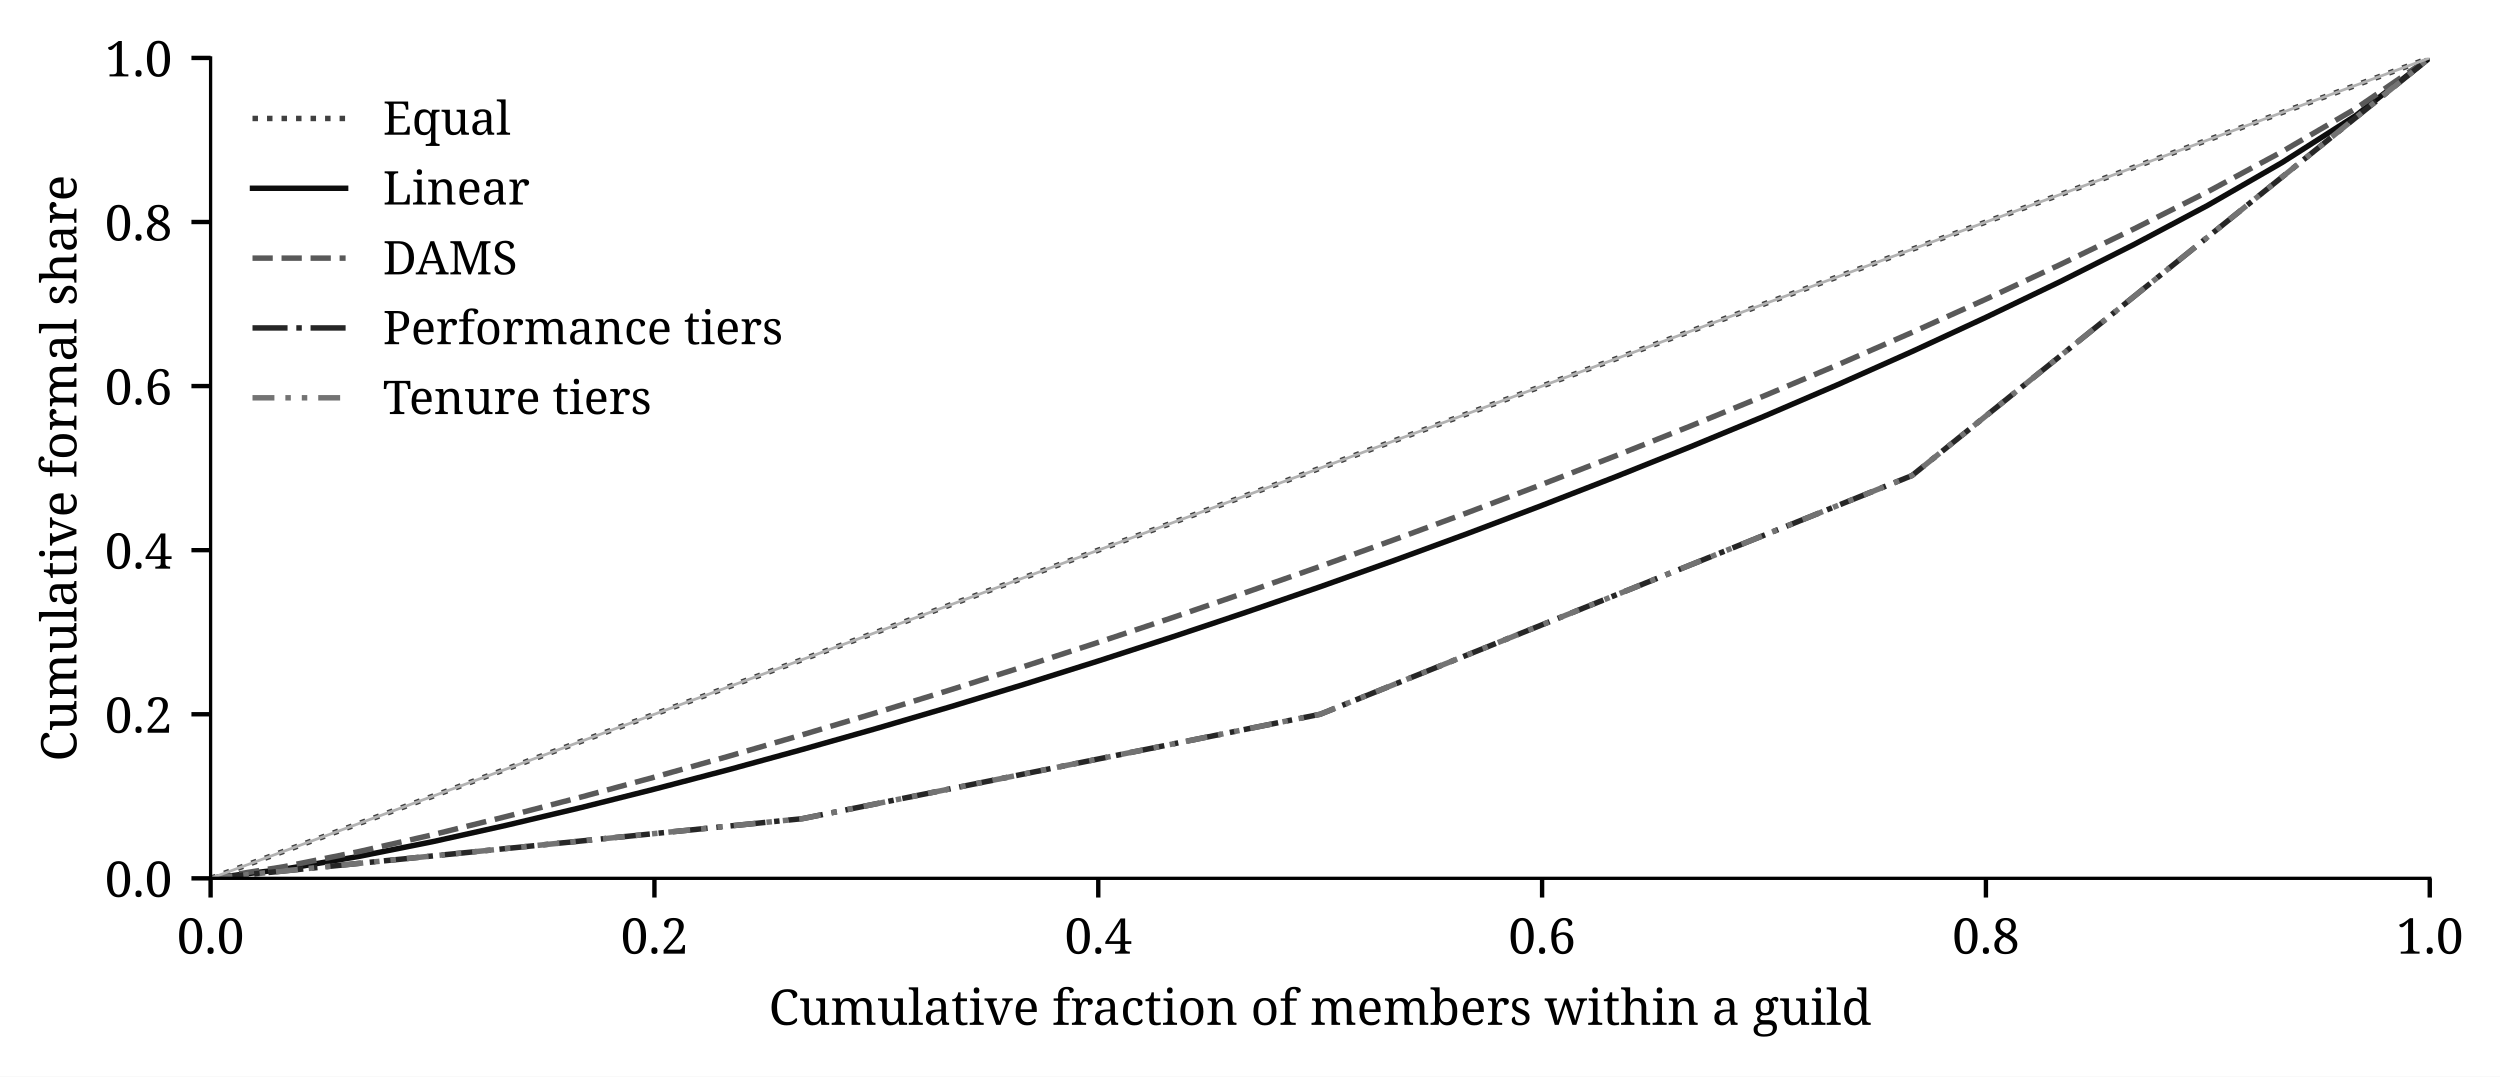
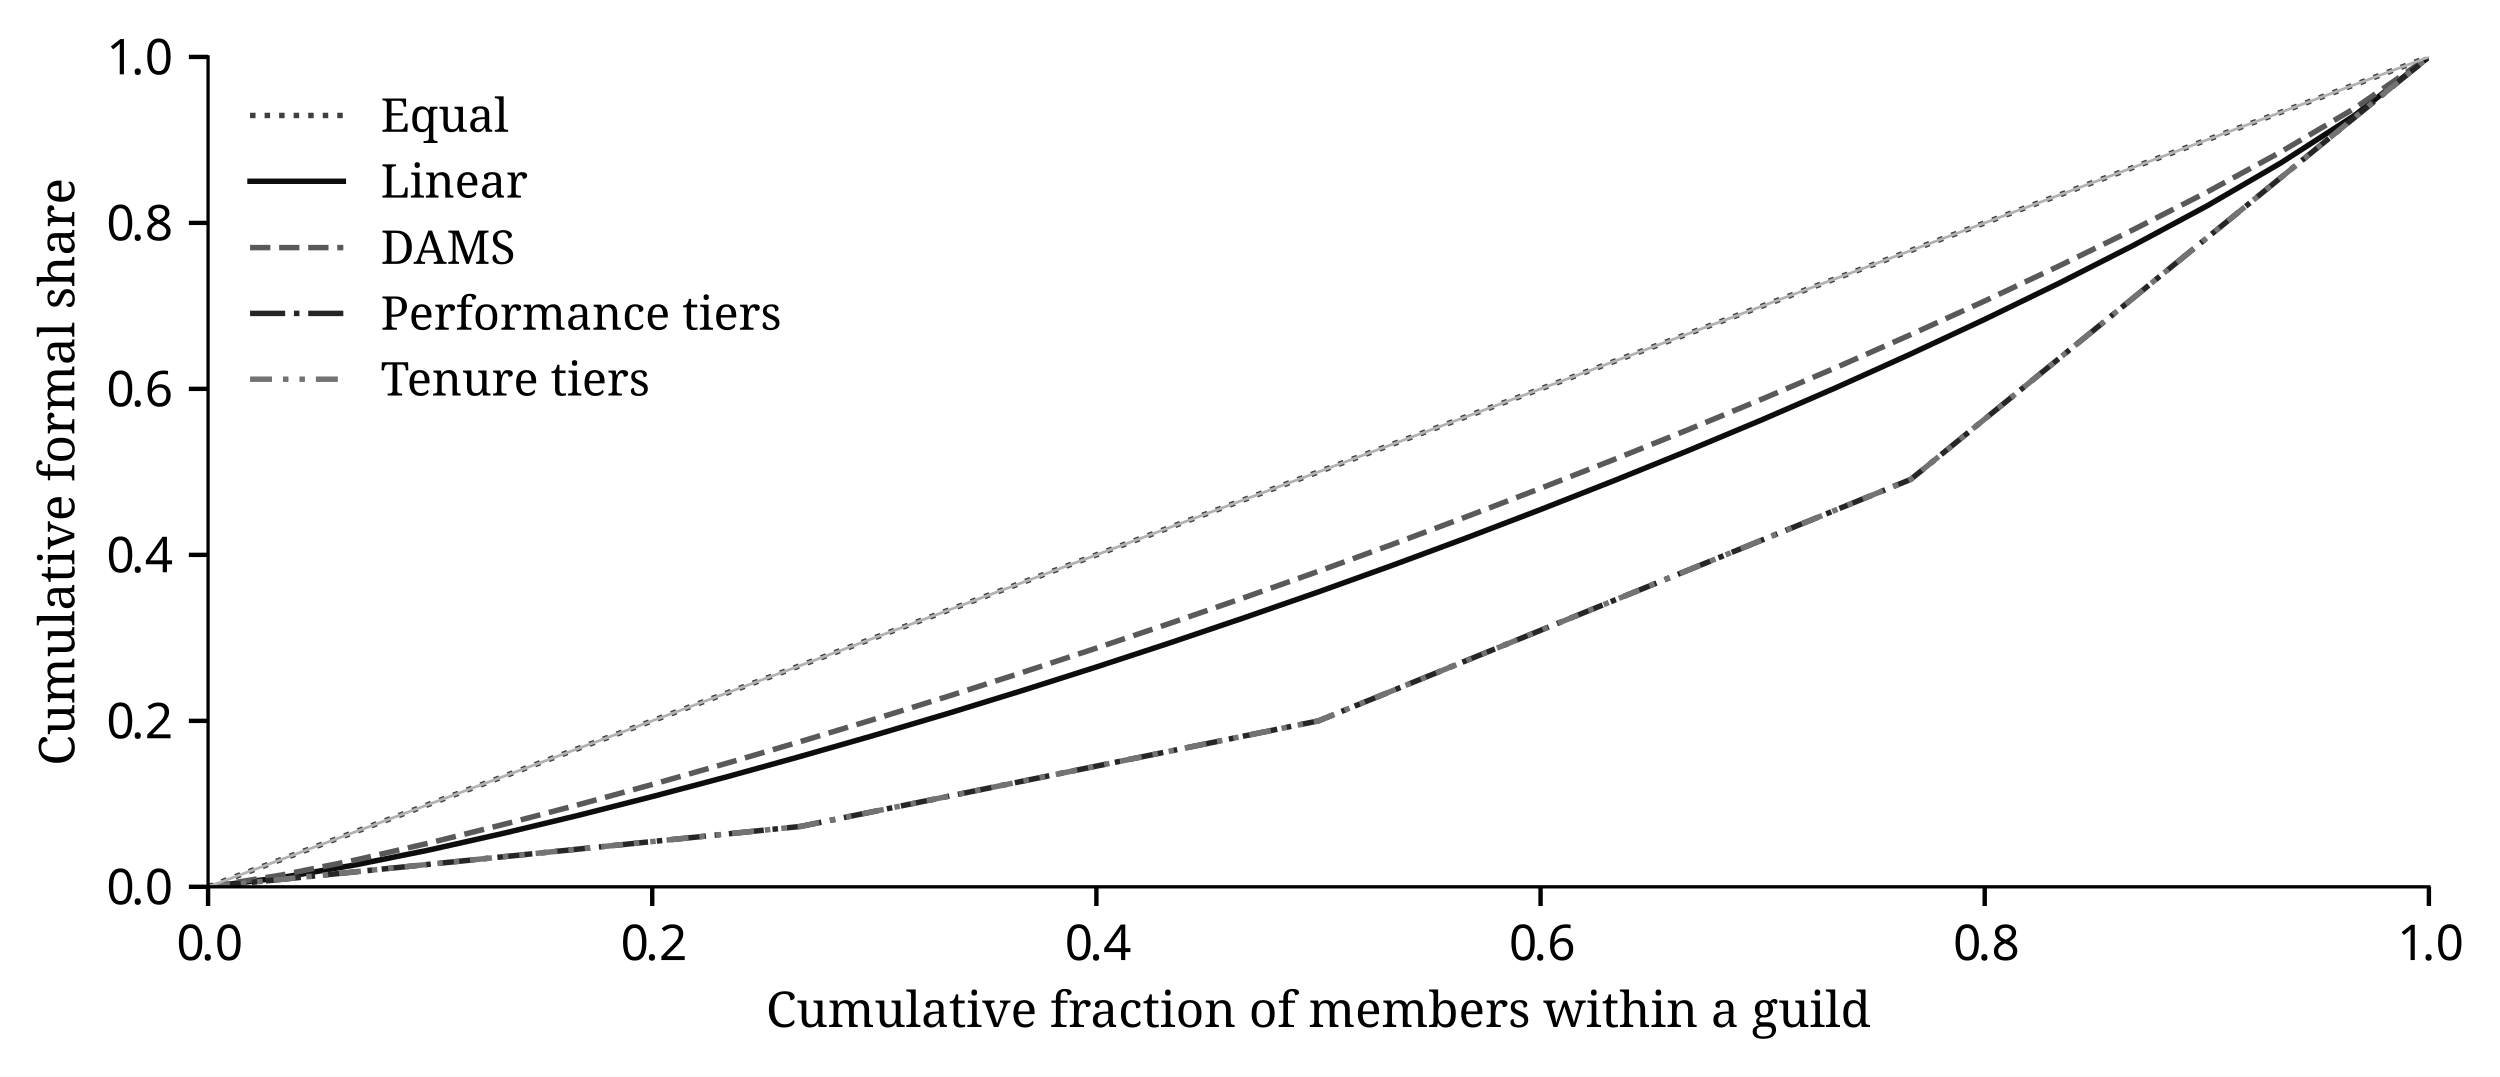
- <svg xmlns="http://www.w3.org/2000/svg" xmlns:xlink="http://www.w3.org/1999/xlink" width="456.435pt" height="196.56pt" viewBox="0 0 456.435 196.56" version="1.1">
+ <svg xmlns="http://www.w3.org/2000/svg" xmlns:xlink="http://www.w3.org/1999/xlink" width="455.626pt" height="196.225pt" viewBox="0 0 455.626 196.225" version="1.1">
  <defs>
    <style type="text/css">*{stroke-linejoin: round; stroke-linecap: butt}</style>
  </defs>
  <g id="figure_1">
    <g id="patch_1">
-       <path d="M 0 196.56  L 456.435 196.56  L 456.435 0  L 0 0  z " style="fill: #ffffff" />
+       <path d="M 0 196.225  L 455.626 196.225  L 455.626 0  L 0 0  z " style="fill: #ffffff" />
    </g>
    <g id="axes_1">
      <g id="patch_2">
-         <path d="M 38.45 160.36  L 443.61 160.36  L 443.61 10.575  L 38.45 10.575  z " style="fill: #ffffff" />
+         <path d="M 37.921 161.624  L 442.666 161.624  L 442.666 10.373  L 37.921 10.373  z " style="fill: #ffffff" />
      </g>
      <g id="matplotlib.axis_1">
        <g id="xtick_1">
          <g id="line2d_1">
            <defs>
              <path id="md8807f1e3d" d="M 0 0  L 0 3.5  " style="stroke: #000000; stroke-width: 0.8" />
            </defs>
            <g>
-               <use xlink:href="#md8807f1e3d" x="38.45" y="160.36" style="stroke: #000000; stroke-width: 0.8" />
+               <use xlink:href="#md8807f1e3d" x="37.921" y="161.624" style="stroke: #000000; stroke-width: 0.8" />
            </g>
          </g>
          <g id="text_1">
-             <text style="font-size: 9px; font-family: 'STIXGeneral', serif; text-anchor: middle" x="38.45" y="174.11" transform="rotate(-0 38.45 174.11)">0.0</text>
+             <g transform="translate(32.1609 174.9696)">
+               <text>
+                 <tspan x="0" y="-0" style="font-size: 9px; font-family: 'cmr10'">0</tspan>
+                 <tspan x="4.5" y="-0" style="font-size: 9px; font-family: 'cmr10'">.</tspan>
+                 <tspan x="6.992" y="-0" style="font-size: 9px; font-family: 'cmr10'">0</tspan>
+               </text>
+             </g>
          </g>
        </g>
        <g id="xtick_2">
          <g id="line2d_2">
            <g>
-               <use xlink:href="#md8807f1e3d" x="119.482" y="160.36" style="stroke: #000000; stroke-width: 0.8" />
+               <use xlink:href="#md8807f1e3d" x="118.87" y="161.624" style="stroke: #000000; stroke-width: 0.8" />
            </g>
          </g>
          <g id="text_2">
-             <text style="font-size: 9px; font-family: 'STIXGeneral', serif; text-anchor: middle" x="119.482" y="174.11" transform="rotate(-0 119.482 174.11)">0.2</text>
+             <g transform="translate(113.11 174.9696)">
+               <text>
+                 <tspan x="0" y="-0" style="font-size: 9px; font-family: 'cmr10'">0</tspan>
+                 <tspan x="4.5" y="-0" style="font-size: 9px; font-family: 'cmr10'">.</tspan>
+                 <tspan x="6.992" y="-0" style="font-size: 9px; font-family: 'cmr10'">2</tspan>
+               </text>
+             </g>
          </g>
        </g>
        <g id="xtick_3">
          <g id="line2d_3">
            <g>
-               <use xlink:href="#md8807f1e3d" x="200.514" y="160.36" style="stroke: #000000; stroke-width: 0.8" />
+               <use xlink:href="#md8807f1e3d" x="199.819" y="161.624" style="stroke: #000000; stroke-width: 0.8" />
            </g>
          </g>
          <g id="text_3">
-             <text style="font-size: 9px; font-family: 'STIXGeneral', serif; text-anchor: middle" x="200.514" y="174.11" transform="rotate(-0 200.514 174.11)">0.4</text>
+             <g transform="translate(194.0591 174.9696)">
+               <text>
+                 <tspan x="0" y="-0" style="font-size: 9px; font-family: 'cmr10'">0</tspan>
+                 <tspan x="4.5" y="-0" style="font-size: 9px; font-family: 'cmr10'">.</tspan>
+                 <tspan x="6.992" y="-0" style="font-size: 9px; font-family: 'cmr10'">4</tspan>
+               </text>
+             </g>
          </g>
        </g>
        <g id="xtick_4">
          <g id="line2d_4">
            <g>
-               <use xlink:href="#md8807f1e3d" x="281.546" y="160.36" style="stroke: #000000; stroke-width: 0.8" />
+               <use xlink:href="#md8807f1e3d" x="280.768" y="161.624" style="stroke: #000000; stroke-width: 0.8" />
            </g>
          </g>
          <g id="text_4">
-             <text style="font-size: 9px; font-family: 'STIXGeneral', serif; text-anchor: middle" x="281.546" y="174.11" transform="rotate(-0 281.546 174.11)">0.6</text>
+             <g transform="translate(275.0082 174.9696)">
+               <text>
+                 <tspan x="0" y="-0" style="font-size: 9px; font-family: 'cmr10'">0</tspan>
+                 <tspan x="4.5" y="-0" style="font-size: 9px; font-family: 'cmr10'">.</tspan>
+                 <tspan x="6.992" y="-0" style="font-size: 9px; font-family: 'cmr10'">6</tspan>
+               </text>
+             </g>
          </g>
        </g>
        <g id="xtick_5">
          <g id="line2d_5">
            <g>
-               <use xlink:href="#md8807f1e3d" x="362.578" y="160.36" style="stroke: #000000; stroke-width: 0.8" />
+               <use xlink:href="#md8807f1e3d" x="361.717" y="161.624" style="stroke: #000000; stroke-width: 0.8" />
            </g>
          </g>
          <g id="text_5">
-             <text style="font-size: 9px; font-family: 'STIXGeneral', serif; text-anchor: middle" x="362.578" y="174.11" transform="rotate(-0 362.578 174.11)">0.8</text>
+             <g transform="translate(355.9573 174.9696)">
+               <text>
+                 <tspan x="0" y="-0" style="font-size: 9px; font-family: 'cmr10'">0</tspan>
+                 <tspan x="4.5" y="-0" style="font-size: 9px; font-family: 'cmr10'">.</tspan>
+                 <tspan x="6.992" y="-0" style="font-size: 9px; font-family: 'cmr10'">8</tspan>
+               </text>
+             </g>
          </g>
        </g>
        <g id="xtick_6">
          <g id="line2d_6">
            <g>
-               <use xlink:href="#md8807f1e3d" x="443.61" y="160.36" style="stroke: #000000; stroke-width: 0.8" />
+               <use xlink:href="#md8807f1e3d" x="442.666" y="161.624" style="stroke: #000000; stroke-width: 0.8" />
            </g>
          </g>
          <g id="text_6">
-             <text style="font-size: 9px; font-family: 'STIXGeneral', serif; text-anchor: middle" x="443.61" y="174.11" transform="rotate(-0 443.61 174.11)">1.0</text>
+             <g transform="translate(436.9064 174.9696)">
+               <text>
+                 <tspan x="0" y="-0" style="font-size: 9px; font-family: 'cmr10'">1</tspan>
+                 <tspan x="4.5" y="-0" style="font-size: 9px; font-family: 'cmr10'">.</tspan>
+                 <tspan x="6.992" y="-0" style="font-size: 9px; font-family: 'cmr10'">0</tspan>
+               </text>
+             </g>
          </g>
        </g>
        <g id="text_7">
-           <text style="font-size: 9px; font-family: 'STIXGeneral', serif; text-anchor: middle" x="241.03" y="187.11" transform="rotate(-0 241.03 187.11)">Cumulative fraction of members within a guild</text>
+           <text style="font-size: 9px; font-family: 'cmr10', serif; text-anchor: middle" x="240.294" y="187.17" transform="rotate(-0 240.2937 187.1705)">Cumulative fraction of members within a guild</text>
        </g>
      </g>
      <g id="matplotlib.axis_2">
        <g id="ytick_1">
          <g id="line2d_7">
            <defs>
              <path id="ma8b4d1e9b7" d="M 0 0  L -3.5 0  " style="stroke: #000000; stroke-width: 0.8" />
            </defs>
            <g>
-               <use xlink:href="#ma8b4d1e9b7" x="38.45" y="160.36" style="stroke: #000000; stroke-width: 0.8" />
+               <use xlink:href="#ma8b4d1e9b7" x="37.921" y="161.624" style="stroke: #000000; stroke-width: 0.8" />
            </g>
          </g>
          <g id="text_8">
-             <text style="font-size: 9px; font-family: 'STIXGeneral', serif; text-anchor: end" x="31.45" y="163.735" transform="rotate(-0 31.45 163.735)">0.0</text>
+             <g transform="translate(19.4009 164.7967)">
+               <text>
+                 <tspan x="0" y="-0" style="font-size: 9px; font-family: 'cmr10'">0</tspan>
+                 <tspan x="4.5" y="-0" style="font-size: 9px; font-family: 'cmr10'">.</tspan>
+                 <tspan x="6.992" y="-0" style="font-size: 9px; font-family: 'cmr10'">0</tspan>
+               </text>
+             </g>
          </g>
        </g>
        <g id="ytick_2">
          <g id="line2d_8">
            <g>
-               <use xlink:href="#ma8b4d1e9b7" x="38.45" y="130.403" style="stroke: #000000; stroke-width: 0.8" />
+               <use xlink:href="#ma8b4d1e9b7" x="37.921" y="131.374" style="stroke: #000000; stroke-width: 0.8" />
            </g>
          </g>
          <g id="text_9">
-             <text style="font-size: 9px; font-family: 'STIXGeneral', serif; text-anchor: end" x="31.45" y="133.778" transform="rotate(-0 31.45 133.778)">0.2</text>
+             <g transform="translate(19.4009 134.5465)">
+               <text>
+                 <tspan x="0" y="-0" style="font-size: 9px; font-family: 'cmr10'">0</tspan>
+                 <tspan x="4.5" y="-0" style="font-size: 9px; font-family: 'cmr10'">.</tspan>
+                 <tspan x="6.992" y="-0" style="font-size: 9px; font-family: 'cmr10'">2</tspan>
+               </text>
+             </g>
          </g>
        </g>
        <g id="ytick_3">
          <g id="line2d_9">
            <g>
-               <use xlink:href="#ma8b4d1e9b7" x="38.45" y="100.446" style="stroke: #000000; stroke-width: 0.8" />
+               <use xlink:href="#ma8b4d1e9b7" x="37.921" y="101.123" style="stroke: #000000; stroke-width: 0.8" />
            </g>
          </g>
          <g id="text_10">
-             <text style="font-size: 9px; font-family: 'STIXGeneral', serif; text-anchor: end" x="31.45" y="103.821" transform="rotate(-0 31.45 103.821)">0.4</text>
+             <g transform="translate(19.4009 104.2963)">
+               <text>
+                 <tspan x="0" y="-0" style="font-size: 9px; font-family: 'cmr10'">0</tspan>
+                 <tspan x="4.5" y="-0" style="font-size: 9px; font-family: 'cmr10'">.</tspan>
+                 <tspan x="6.992" y="-0" style="font-size: 9px; font-family: 'cmr10'">4</tspan>
+               </text>
+             </g>
          </g>
        </g>
        <g id="ytick_4">
          <g id="line2d_10">
            <g>
-               <use xlink:href="#ma8b4d1e9b7" x="38.45" y="70.489" style="stroke: #000000; stroke-width: 0.8" />
+               <use xlink:href="#ma8b4d1e9b7" x="37.921" y="70.873" style="stroke: #000000; stroke-width: 0.8" />
            </g>
          </g>
          <g id="text_11">
-             <text style="font-size: 9px; font-family: 'STIXGeneral', serif; text-anchor: end" x="31.45" y="73.864" transform="rotate(-0 31.45 73.864)">0.6</text>
+             <g transform="translate(19.4009 74.04611)">
+               <text>
+                 <tspan x="0" y="-0" style="font-size: 9px; font-family: 'cmr10'">0</tspan>
+                 <tspan x="4.5" y="-0" style="font-size: 9px; font-family: 'cmr10'">.</tspan>
+                 <tspan x="6.992" y="-0" style="font-size: 9px; font-family: 'cmr10'">6</tspan>
+               </text>
+             </g>
          </g>
        </g>
        <g id="ytick_5">
          <g id="line2d_11">
            <g>
-               <use xlink:href="#ma8b4d1e9b7" x="38.45" y="40.532" style="stroke: #000000; stroke-width: 0.8" />
+               <use xlink:href="#ma8b4d1e9b7" x="37.921" y="40.623" style="stroke: #000000; stroke-width: 0.8" />
            </g>
          </g>
          <g id="text_12">
-             <text style="font-size: 9px; font-family: 'STIXGeneral', serif; text-anchor: end" x="31.45" y="43.907" transform="rotate(-0 31.45 43.907)">0.8</text>
+             <g transform="translate(19.4009 43.79591)">
+               <text>
+                 <tspan x="0" y="-0" style="font-size: 9px; font-family: 'cmr10'">0</tspan>
+                 <tspan x="4.5" y="-0" style="font-size: 9px; font-family: 'cmr10'">.</tspan>
+                 <tspan x="6.992" y="-0" style="font-size: 9px; font-family: 'cmr10'">8</tspan>
+               </text>
+             </g>
          </g>
        </g>
        <g id="ytick_6">
          <g id="line2d_12">
            <g>
-               <use xlink:href="#ma8b4d1e9b7" x="38.45" y="10.575" style="stroke: #000000; stroke-width: 0.8" />
+               <use xlink:href="#ma8b4d1e9b7" x="37.921" y="10.373" style="stroke: #000000; stroke-width: 0.8" />
            </g>
          </g>
          <g id="text_13">
-             <text style="font-size: 9px; font-family: 'STIXGeneral', serif; text-anchor: end" x="31.45" y="13.95" transform="rotate(-0 31.45 13.95)">1.0</text>
+             <g transform="translate(19.4009 13.5457)">
+               <text>
+                 <tspan x="0" y="-0" style="font-size: 9px; font-family: 'cmr10'">1</tspan>
+                 <tspan x="4.5" y="-0" style="font-size: 9px; font-family: 'cmr10'">.</tspan>
+                 <tspan x="6.992" y="-0" style="font-size: 9px; font-family: 'cmr10'">0</tspan>
+               </text>
+             </g>
          </g>
        </g>
        <g id="text_14">
-           <text style="font-size: 9px; font-family: 'STIXGeneral', serif; text-anchor: middle" x="13.95" y="85.468" transform="rotate(-90 13.95 85.4675)">Cumulative formal share</text>
+           <text style="font-size: 9px; font-family: 'cmr10', serif; text-anchor: middle" x="13.546" y="85.998" transform="rotate(-90 13.54641 85.99836)">Cumulative formal share</text>
        </g>
      </g>
      <g id="line2d_13">
-         <path d="M 38.45 160.36  L 51.955 155.367  L 65.461 150.374  L 78.966 145.381  L 92.471 140.389  L 105.977 135.396  L 119.482 130.403  L 132.987 125.41  L 146.493 120.417  L 159.998 115.424  L 173.503 110.432  L 187.009 105.439  L 200.514 100.446  L 214.019 95.453  L 227.525 90.46  L 241.03 85.468  L 254.535 80.475  L 268.041 75.482  L 281.546 70.489  L 295.051 65.496  L 308.557 60.503  L 322.062 55.511  L 335.567 50.518  L 349.073 45.525  L 362.578 40.532  L 376.083 35.539  L 389.589 30.546  L 403.094 25.553  L 416.599 20.561  L 430.105 15.568  L 443.61 10.575  " clip-path="url(#pd60b8fab43)" style="fill: none; stroke-dasharray: 1,1.65; stroke-dashoffset: 0; stroke: #404040" />
+         <path d="M 37.921 161.624  L 51.412 156.582  L 64.904 151.54  L 78.395 146.499  L 91.887 141.457  L 105.378 136.415  L 118.87 131.374  L 132.362 126.332  L 145.853 121.29  L 159.345 116.249  L 172.836 111.207  L 186.328 106.165  L 199.819 101.123  L 213.311 96.082  L 226.802 91.04  L 240.294 85.998  L 253.785 80.957  L 267.277 75.915  L 280.768 70.873  L 294.26 65.832  L 307.751 60.79  L 321.243 55.748  L 334.734 50.706  L 348.226 45.665  L 361.717 40.623  L 375.209 35.581  L 388.7 30.54  L 402.192 25.498  L 415.683 20.456  L 429.175 15.415  L 442.666 10.373  " clip-path="url(#p793b5e7c1f)" style="fill: none; stroke-dasharray: 1,1.65; stroke-dashoffset: 0; stroke: #404040" />
      </g>
      <g id="line2d_14">
-         <path d="M 38.45 160.36  L 51.955 158.662  L 65.461 156.369  L 78.966 153.671  L 92.471 150.668  L 105.977 147.465  L 119.482 144.073  L 132.987 140.531  L 146.493 136.828  L 159.998 133.003  L 173.503 129.042  L 187.009 124.929  L 200.514 120.678  L 214.019 116.294  L 227.525 111.772  L 241.03 107.125  L 254.535 102.322  L 268.041 97.37  L 281.546 92.264  L 295.051 87.009  L 308.557 81.598  L 322.062 76.012  L 335.567 70.21  L 349.073 64.186  L 362.578 57.936  L 376.083 51.442  L 389.589 44.647  L 403.094 37.479  L 416.599 29.703  L 430.105 21.099  L 443.61 10.575  " clip-path="url(#pd60b8fab43)" style="fill: none; stroke: #0d0d0d; stroke-linecap: square" />
+         <path d="M 37.921 161.624  L 51.412 159.909  L 64.904 157.594  L 78.395 154.87  L 91.887 151.837  L 105.378 148.602  L 118.87 145.177  L 132.362 141.601  L 145.853 137.862  L 159.345 133.999  L 172.836 129.999  L 186.328 125.846  L 199.819 121.553  L 213.311 117.127  L 226.802 112.56  L 240.294 107.868  L 253.785 103.018  L 267.277 98.018  L 280.768 92.861  L 294.26 87.555  L 307.751 82.091  L 321.243 76.45  L 334.734 70.592  L 348.226 64.508  L 361.717 58.198  L 375.209 51.64  L 388.7 44.778  L 402.192 37.541  L 415.683 29.688  L 429.175 21  L 442.666 10.373  " clip-path="url(#p793b5e7c1f)" style="fill: none; stroke: #0d0d0d; stroke-linecap: square" />
      </g>
      <g id="line2d_15">
-         <path d="M 38.45 160.36  L 51.955 158.212  L 65.461 155.49  L 78.966 152.407  L 92.471 149.064  L 105.977 145.55  L 119.482 141.88  L 132.987 138.081  L 146.493 134.152  L 159.998 130.112  L 173.503 125.951  L 187.009 121.668  L 200.514 117.274  L 214.019 112.774  L 227.525 108.145  L 241.03 103.406  L 254.535 98.541  L 268.041 93.551  L 281.546 88.433  L 295.051 83.195  L 308.557 77.816  L 322.062 72.284  L 335.567 66.59  L 349.073 60.699  L 362.578 54.62  L 376.083 48.327  L 389.589 41.799  L 403.094 34.992  L 416.599 27.711  L 430.105 19.816  L 443.61 10.575  " clip-path="url(#pd60b8fab43)" style="fill: none; stroke-dasharray: 3.7,1.6; stroke-dashoffset: 0; stroke: #595959" />
+         <path d="M 37.921 161.624  L 51.412 159.455  L 64.904 156.706  L 78.395 153.593  L 91.887 150.218  L 105.378 146.669  L 118.87 142.963  L 132.362 139.127  L 145.853 135.159  L 159.345 131.08  L 172.836 126.878  L 186.328 122.553  L 199.819 118.116  L 213.311 113.572  L 226.802 108.898  L 240.294 104.113  L 253.785 99.2  L 267.277 94.161  L 280.768 88.993  L 294.26 83.703  L 307.751 78.272  L 321.243 72.686  L 334.734 66.936  L 348.226 60.987  L 361.717 54.849  L 375.209 48.495  L 388.7 41.902  L 402.192 35.028  L 415.683 27.677  L 429.175 19.704  L 442.666 10.373  " clip-path="url(#p793b5e7c1f)" style="fill: none; stroke-dasharray: 3.7,1.6; stroke-dashoffset: 0; stroke: #595959" />
      </g>
      <g id="line2d_16">
-         <path d="M 38.45 160.36  L 51.955 158.998  L 65.461 157.637  L 78.966 156.275  L 92.471 154.913  L 105.977 153.552  L 119.482 152.19  L 132.987 150.828  L 146.493 149.467  L 159.998 146.743  L 173.503 144.02  L 187.009 141.296  L 200.514 138.573  L 214.019 135.85  L 227.525 133.126  L 241.03 130.403  L 254.535 124.956  L 268.041 119.51  L 281.546 114.063  L 295.051 108.616  L 308.557 103.169  L 322.062 97.723  L 335.567 92.276  L 349.073 86.829  L 362.578 75.936  L 376.083 65.042  L 389.589 54.149  L 403.094 43.255  L 416.599 32.362  L 430.105 21.468  L 443.61 10.575  " clip-path="url(#pd60b8fab43)" style="fill: none; stroke-dasharray: 6.4,1.6,1,1.6; stroke-dashoffset: 0; stroke: #262626" />
+         <path d="M 37.921 161.624  L 51.412 160.249  L 64.904 158.874  L 78.395 157.499  L 91.887 156.124  L 105.378 154.749  L 118.87 153.374  L 132.362 151.999  L 145.853 150.624  L 159.345 147.874  L 172.836 145.124  L 186.328 142.374  L 199.819 139.624  L 213.311 136.874  L 226.802 134.124  L 240.294 131.374  L 253.785 125.874  L 267.277 120.374  L 280.768 114.874  L 294.26 109.374  L 307.751 103.873  L 321.243 98.373  L 334.734 92.873  L 348.226 87.373  L 361.717 76.373  L 375.209 65.373  L 388.7 54.373  L 402.192 43.373  L 415.683 32.373  L 429.175 21.373  L 442.666 10.373  " clip-path="url(#p793b5e7c1f)" style="fill: none; stroke-dasharray: 6.4,1.6,1,1.6; stroke-dashoffset: 0; stroke: #262626" />
      </g>
      <g id="line2d_17">
-         <path d="M 38.45 160.36  L 51.955 158.998  L 65.461 157.637  L 78.966 156.275  L 92.471 154.913  L 105.977 153.552  L 119.482 152.19  L 132.987 150.828  L 146.493 149.467  L 159.998 146.743  L 173.503 144.02  L 187.009 141.296  L 200.514 138.573  L 214.019 135.85  L 227.525 133.126  L 241.03 130.403  L 254.535 124.956  L 268.041 119.51  L 281.546 114.063  L 295.051 108.616  L 308.557 103.169  L 322.062 97.723  L 335.567 92.276  L 349.073 86.829  L 362.578 75.936  L 376.083 65.042  L 389.589 54.149  L 403.094 43.255  L 416.599 32.362  L 430.105 21.468  L 443.61 10.575  " clip-path="url(#pd60b8fab43)" style="fill: none; stroke-dasharray: 4,2,1,2,1,2; stroke-dashoffset: 0; stroke: #737373" />
+         <path d="M 37.921 161.624  L 51.412 160.249  L 64.904 158.874  L 78.395 157.499  L 91.887 156.124  L 105.378 154.749  L 118.87 153.374  L 132.362 151.999  L 145.853 150.624  L 159.345 147.874  L 172.836 145.124  L 186.328 142.374  L 199.819 139.624  L 213.311 136.874  L 226.802 134.124  L 240.294 131.374  L 253.785 125.874  L 267.277 120.374  L 280.768 114.874  L 294.26 109.374  L 307.751 103.873  L 321.243 98.373  L 334.734 92.873  L 348.226 87.373  L 361.717 76.373  L 375.209 65.373  L 388.7 54.373  L 402.192 43.373  L 415.683 32.373  L 429.175 21.373  L 442.666 10.373  " clip-path="url(#p793b5e7c1f)" style="fill: none; stroke-dasharray: 4,2,1,2,1,2; stroke-dashoffset: 0; stroke: #737373" />
      </g>
      <g id="line2d_18">
-         <path d="M 38.45 160.36  L 443.61 10.575  " clip-path="url(#pd60b8fab43)" style="fill: none; stroke: #b2b2b2; stroke-width: 0.5; stroke-linecap: square" />
+         <path d="M 37.921 161.624  L 442.666 10.373  " clip-path="url(#p793b5e7c1f)" style="fill: none; stroke: #b2b2b2; stroke-width: 0.5; stroke-linecap: square" />
      </g>
      <g id="patch_3">
-         <path d="M 38.45 160.36  L 38.45 10.575  " style="fill: none; stroke: #000000; stroke-width: 0.6; stroke-linejoin: miter; stroke-linecap: square" />
+         <path d="M 37.921 161.624  L 37.921 10.373  " style="fill: none; stroke: #000000; stroke-width: 0.6; stroke-linejoin: miter; stroke-linecap: square" />
      </g>
      <g id="patch_4">
-         <path d="M 38.45 160.36  L 443.61 160.36  " style="fill: none; stroke: #000000; stroke-width: 0.6; stroke-linejoin: miter; stroke-linecap: square" />
+         <path d="M 37.921 161.624  L 442.666 161.624  " style="fill: none; stroke: #000000; stroke-width: 0.6; stroke-linejoin: miter; stroke-linecap: square" />
      </g>
      <g id="legend_1">
        <g id="line2d_19">
-           <path d="M 46.1 21.625  L 54.6 21.625  L 63.1 21.625  " style="fill: none; stroke-dasharray: 1,1.65; stroke-dashoffset: 0; stroke: #404040" />
+           <path d="M 45.571 21.041  L 54.071 21.041  L 62.571 21.041  " style="fill: none; stroke-dasharray: 1,1.65; stroke-dashoffset: 0; stroke: #404040" />
        </g>
        <g id="text_15">
-           <text style="font-size: 8.5px; font-family: 'STIXGeneral', serif; text-anchor: start" x="69.9" y="24.6" transform="rotate(-0 69.9 24.6)">Equal</text>
+           <text style="font-size: 8.5px; font-family: 'cmr10', serif; text-anchor: start" x="69.371" y="24.016" transform="rotate(-0 69.3709 24.01602)">Equal</text>
        </g>
        <g id="line2d_20">
-           <path d="M 46.1 34.375  L 54.6 34.375  L 63.1 34.375  " style="fill: none; stroke: #0d0d0d; stroke-linecap: square" />
+           <path d="M 45.571 33.036  L 54.071 33.036  L 62.571 33.036  " style="fill: none; stroke: #0d0d0d; stroke-linecap: square" />
        </g>
        <g id="text_16">
-           <text style="font-size: 8.5px; font-family: 'STIXGeneral', serif; text-anchor: start" x="69.9" y="37.35" transform="rotate(-0 69.9 37.35)">Linear</text>
+           <text style="font-size: 8.5px; font-family: 'cmr10', serif; text-anchor: start" x="69.371" y="36.011" transform="rotate(-0 69.3709 36.01064)">Linear</text>
        </g>
        <g id="line2d_21">
-           <path d="M 46.1 47.125  L 54.6 47.125  L 63.1 47.125  " style="fill: none; stroke-dasharray: 3.7,1.6; stroke-dashoffset: 0; stroke: #595959" />
+           <path d="M 45.571 45.121  L 54.071 45.121  L 62.571 45.121  " style="fill: none; stroke-dasharray: 3.7,1.6; stroke-dashoffset: 0; stroke: #595959" />
        </g>
        <g id="text_17">
-           <text style="font-size: 8.5px; font-family: 'STIXGeneral', serif; text-anchor: start" x="69.9" y="50.1" transform="rotate(-0 69.9 50.1)">DAMS</text>
+           <text style="font-size: 8.5px; font-family: 'cmr10', serif; text-anchor: start" x="69.371" y="48.096" transform="rotate(-0 69.3709 48.09625)">DAMS</text>
        </g>
        <g id="line2d_22">
-           <path d="M 46.1 59.875  L 54.6 59.875  L 63.1 59.875  " style="fill: none; stroke-dasharray: 6.4,1.6,1,1.6; stroke-dashoffset: 0; stroke: #262626" />
+           <path d="M 45.571 57.117  L 54.071 57.117  L 62.571 57.117  " style="fill: none; stroke-dasharray: 6.4,1.6,1,1.6; stroke-dashoffset: 0; stroke: #262626" />
        </g>
        <g id="text_18">
-           <text style="font-size: 8.5px; font-family: 'STIXGeneral', serif; text-anchor: start" x="69.9" y="62.85" transform="rotate(-0 69.9 62.85)">Performance tiers</text>
+           <text style="font-size: 8.5px; font-family: 'cmr10', serif; text-anchor: start" x="69.371" y="60.092" transform="rotate(-0 69.3709 60.09154)">Performance tiers</text>
        </g>
        <g id="line2d_23">
-           <path d="M 46.1 72.625  L 54.6 72.625  L 63.1 72.625  " style="fill: none; stroke-dasharray: 4,2,1,2,1,2; stroke-dashoffset: 0; stroke: #737373" />
+           <path d="M 45.571 69.111  L 54.071 69.111  L 62.571 69.111  " style="fill: none; stroke-dasharray: 4,2,1,2,1,2; stroke-dashoffset: 0; stroke: #737373" />
        </g>
        <g id="text_19">
-           <text style="font-size: 8.5px; font-family: 'STIXGeneral', serif; text-anchor: start" x="69.9" y="75.6" transform="rotate(-0 69.9 75.6)">Tenure tiers</text>
+           <text style="font-size: 8.5px; font-family: 'cmr10', serif; text-anchor: start" x="69.371" y="72.086" transform="rotate(-0 69.3709 72.08617)">Tenure tiers</text>
        </g>
      </g>
    </g>
  </g>
  <defs>
-     <clipPath id="pd60b8fab43">
-       <rect x="38.45" y="10.575" width="405.16" height="149.785" />
+     <clipPath id="p793b5e7c1f">
+       <rect x="37.921" y="10.373" width="404.746" height="151.251" />
    </clipPath>
  </defs>
</svg>
